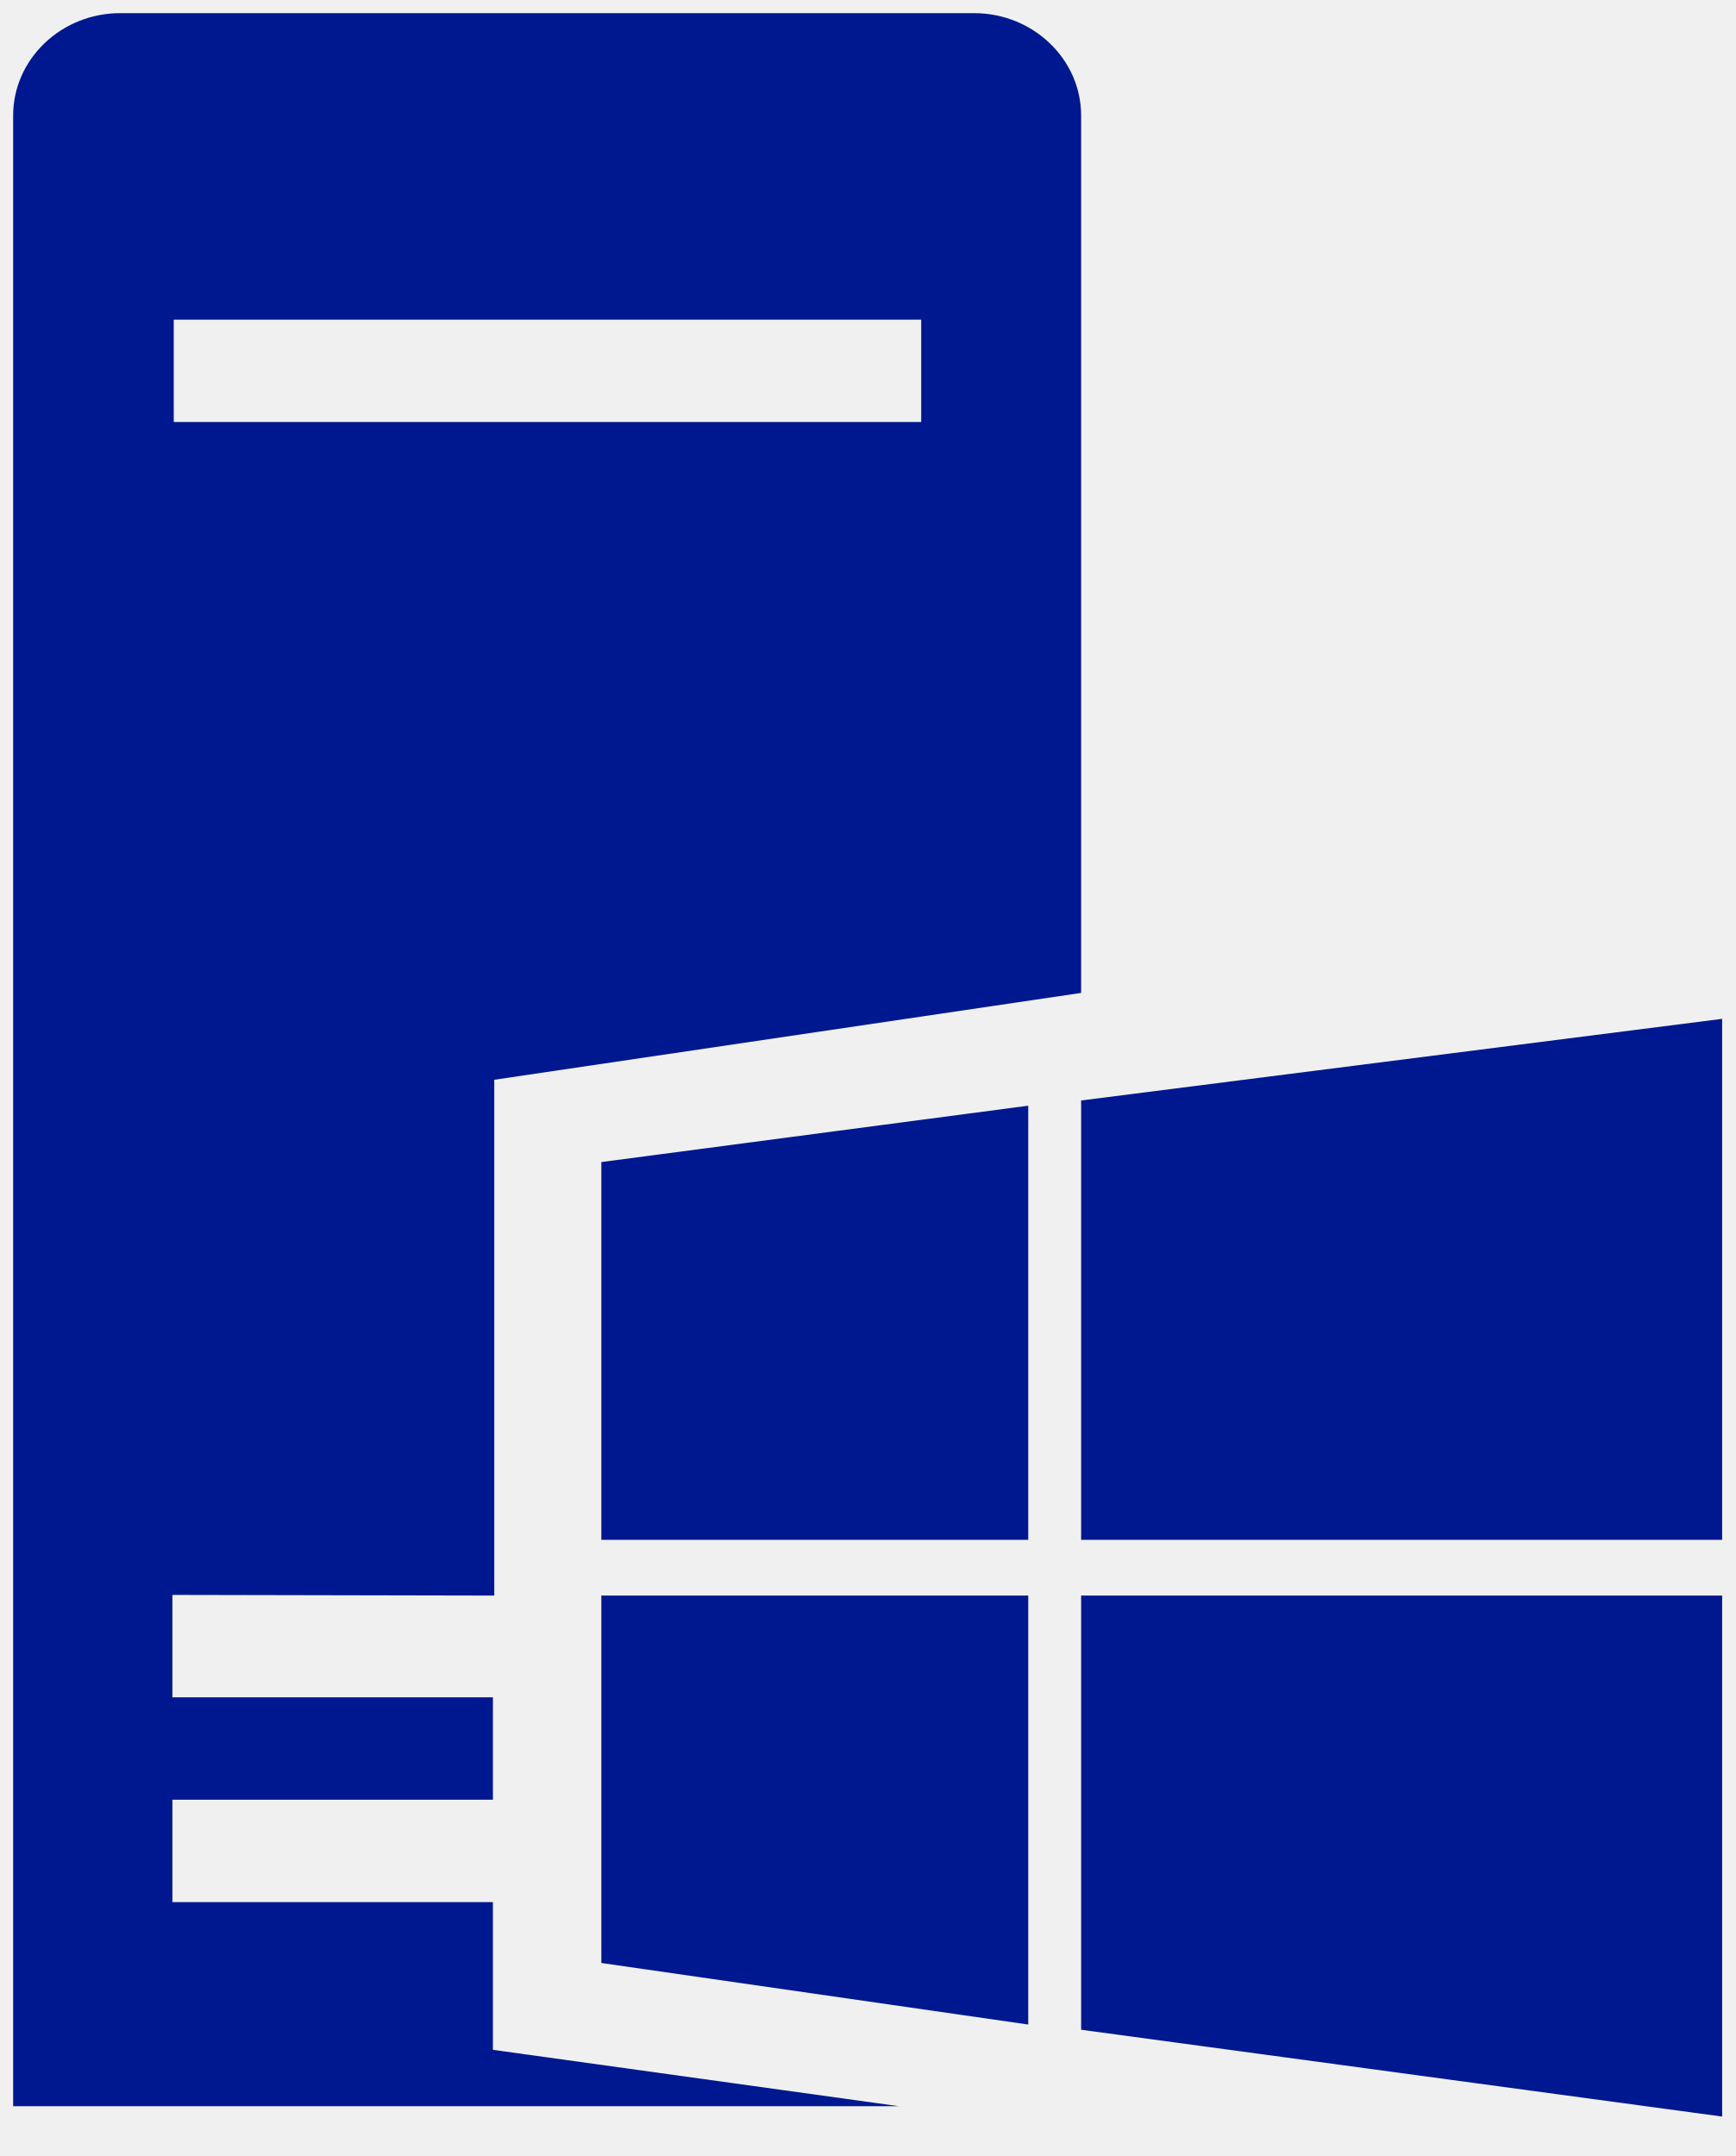
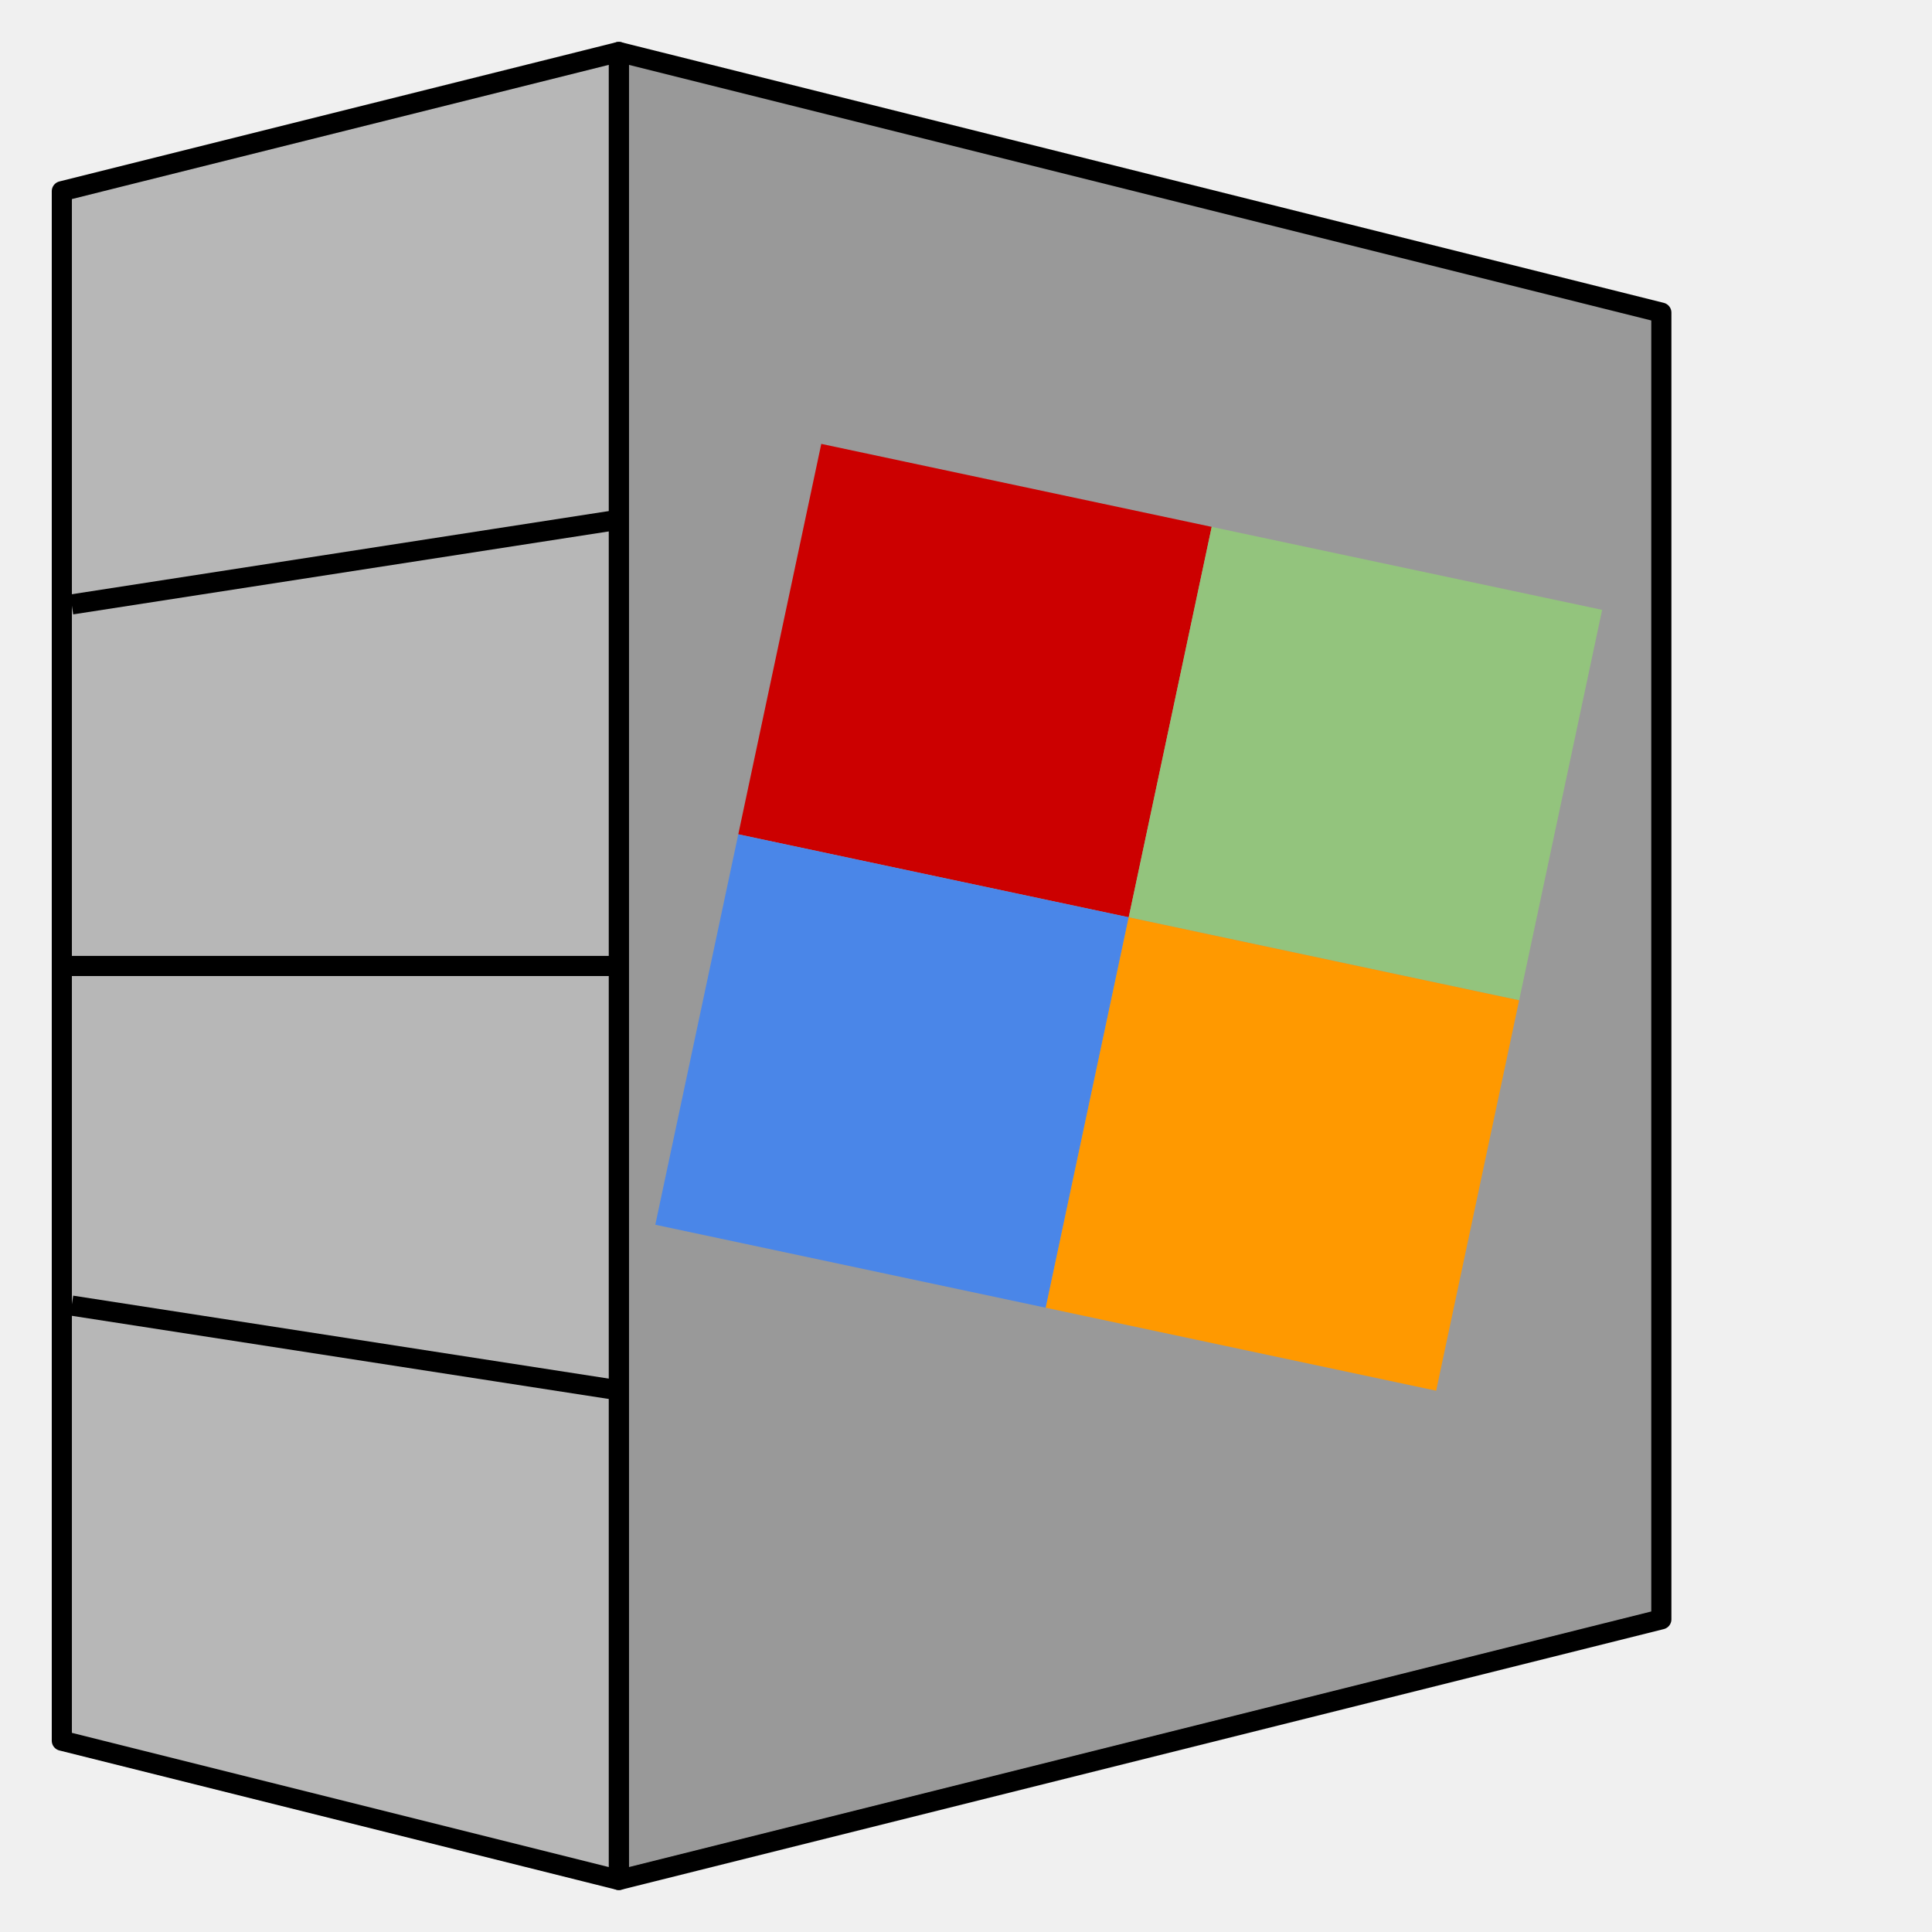
- <svg xmlns="http://www.w3.org/2000/svg" xmlns:xlink="http://www.w3.org/1999/xlink" viewBox="0 0 66 82" fill="#fff" fill-rule="evenodd" stroke="#000" stroke-linecap="round" stroke-linejoin="round">
-   <use xlink:href="#A" x=".5" y=".5" />
-   <symbol id="A" overflow="visible">
-     <path d="M18.299 60.185V40.567l22.32-3.303V3.894C40.619 1.75 38.789 0 36.547 0H4.072C1.83 0 0 1.75 0 3.894v75.712h33.686l-15.438-2.144v-5.619H6.057v-3.894h12.191v-3.894H6.057V60.16l12.242.025h0zM6.108 11.657h28.428v3.894H6.108v-3.894zm34.511 46.408H65V38.25l-24.381 3.105v16.71zm-2.011.001V41.553l-16.237 2.144v14.368h16.237zm0 2.119H22.371v13.974L38.608 76.5V60.185zm2.011 0v16.513L65 80V60.185H40.619z" fill="#00188f" stroke="none" />
-   </symbol>
+ <svg xmlns="http://www.w3.org/2000/svg" version="1.1" viewBox="0.0 0.0 192.0 192.0" fill="none" stroke="none" stroke-linecap="square" stroke-miterlimit="10">
+   <clipPath id="p.0">
+     <path d="m0 0l192.0 0l0 192.0l-192.0 0l0 -192.0z" clip-rule="nonzero" />
+   </clipPath>
+   <g clip-path="url(#p.0)">
+     <path fill="#000000" fill-opacity="0.0" d="m0 0l192.0 0l0 192.0l-192.0 0z" fill-rule="evenodd" />
+     <path fill="#999999" d="m61.498 5.166l103.604 25.901l0 129.861l-103.604 25.901z" fill-rule="evenodd" />
+     <g transform="translate(-15.15,-58.37) rotate(12,95.3,83.05)">
+       <path fill="#cc0000" d="m100.776 101.753l39.667 0l0 39.667l-39.667 0z" fill-rule="evenodd" />
+       <path fill="#93c47d" d="m140.443 101.753l39.667 0l0 39.667l-39.667 0z" fill-rule="evenodd" />
+       <path fill="#4a86e8" d="m100.776 141.42l39.667 0l0 39.667l-39.667 0z" fill-rule="evenodd" />
+       <path fill="#ff9900" d="m140.443 141.42l39.667 0l0 39.667l-39.667 0z" fill-rule="evenodd" />
+     </g>
+     <path stroke="#000000" stroke-width="2.0" stroke-linejoin="round" stroke-linecap="butt" d="m61.498 5.166l103.604 25.901l0 129.861l-103.604 25.901z" fill-rule="evenodd" />
+     <path fill="#b7b7b7" d="m61.498 5.165l-55.354 13.838l0 153.986l55.354 13.838z" fill-rule="evenodd" />
+     <path stroke="#000000" stroke-width="2.0" stroke-linejoin="round" stroke-linecap="butt" d="m61.498 5.165l-55.354 13.838l0 153.986l55.354 13.838z" fill-rule="evenodd" />
+     <path fill="#000000" fill-opacity="0.0" d="m6.145 95.996l55.339 0" fill-rule="evenodd" />
+     <path stroke="#000000" stroke-width="2.0" stroke-linejoin="round" stroke-linecap="butt" d="m6.145 95.996l55.339 0" fill-rule="evenodd" />
+     <path fill="#000000" fill-opacity="0.0" d="m7.122 60.068l54.898 -8.504" fill-rule="evenodd" />
+     <path stroke="#000000" stroke-width="2.0" stroke-linejoin="round" stroke-linecap="butt" d="m7.122 60.068l54.898 -8.504" fill-rule="evenodd" />
+     <path fill="#000000" fill-opacity="0.0" d="m7.122 129.749l54.898 8.504" fill-rule="evenodd" />
+     <path stroke="#000000" stroke-width="2.0" stroke-linejoin="round" stroke-linecap="butt" d="m7.122 129.749l54.898 8.504" fill-rule="evenodd" />
+   </g>
</svg>
